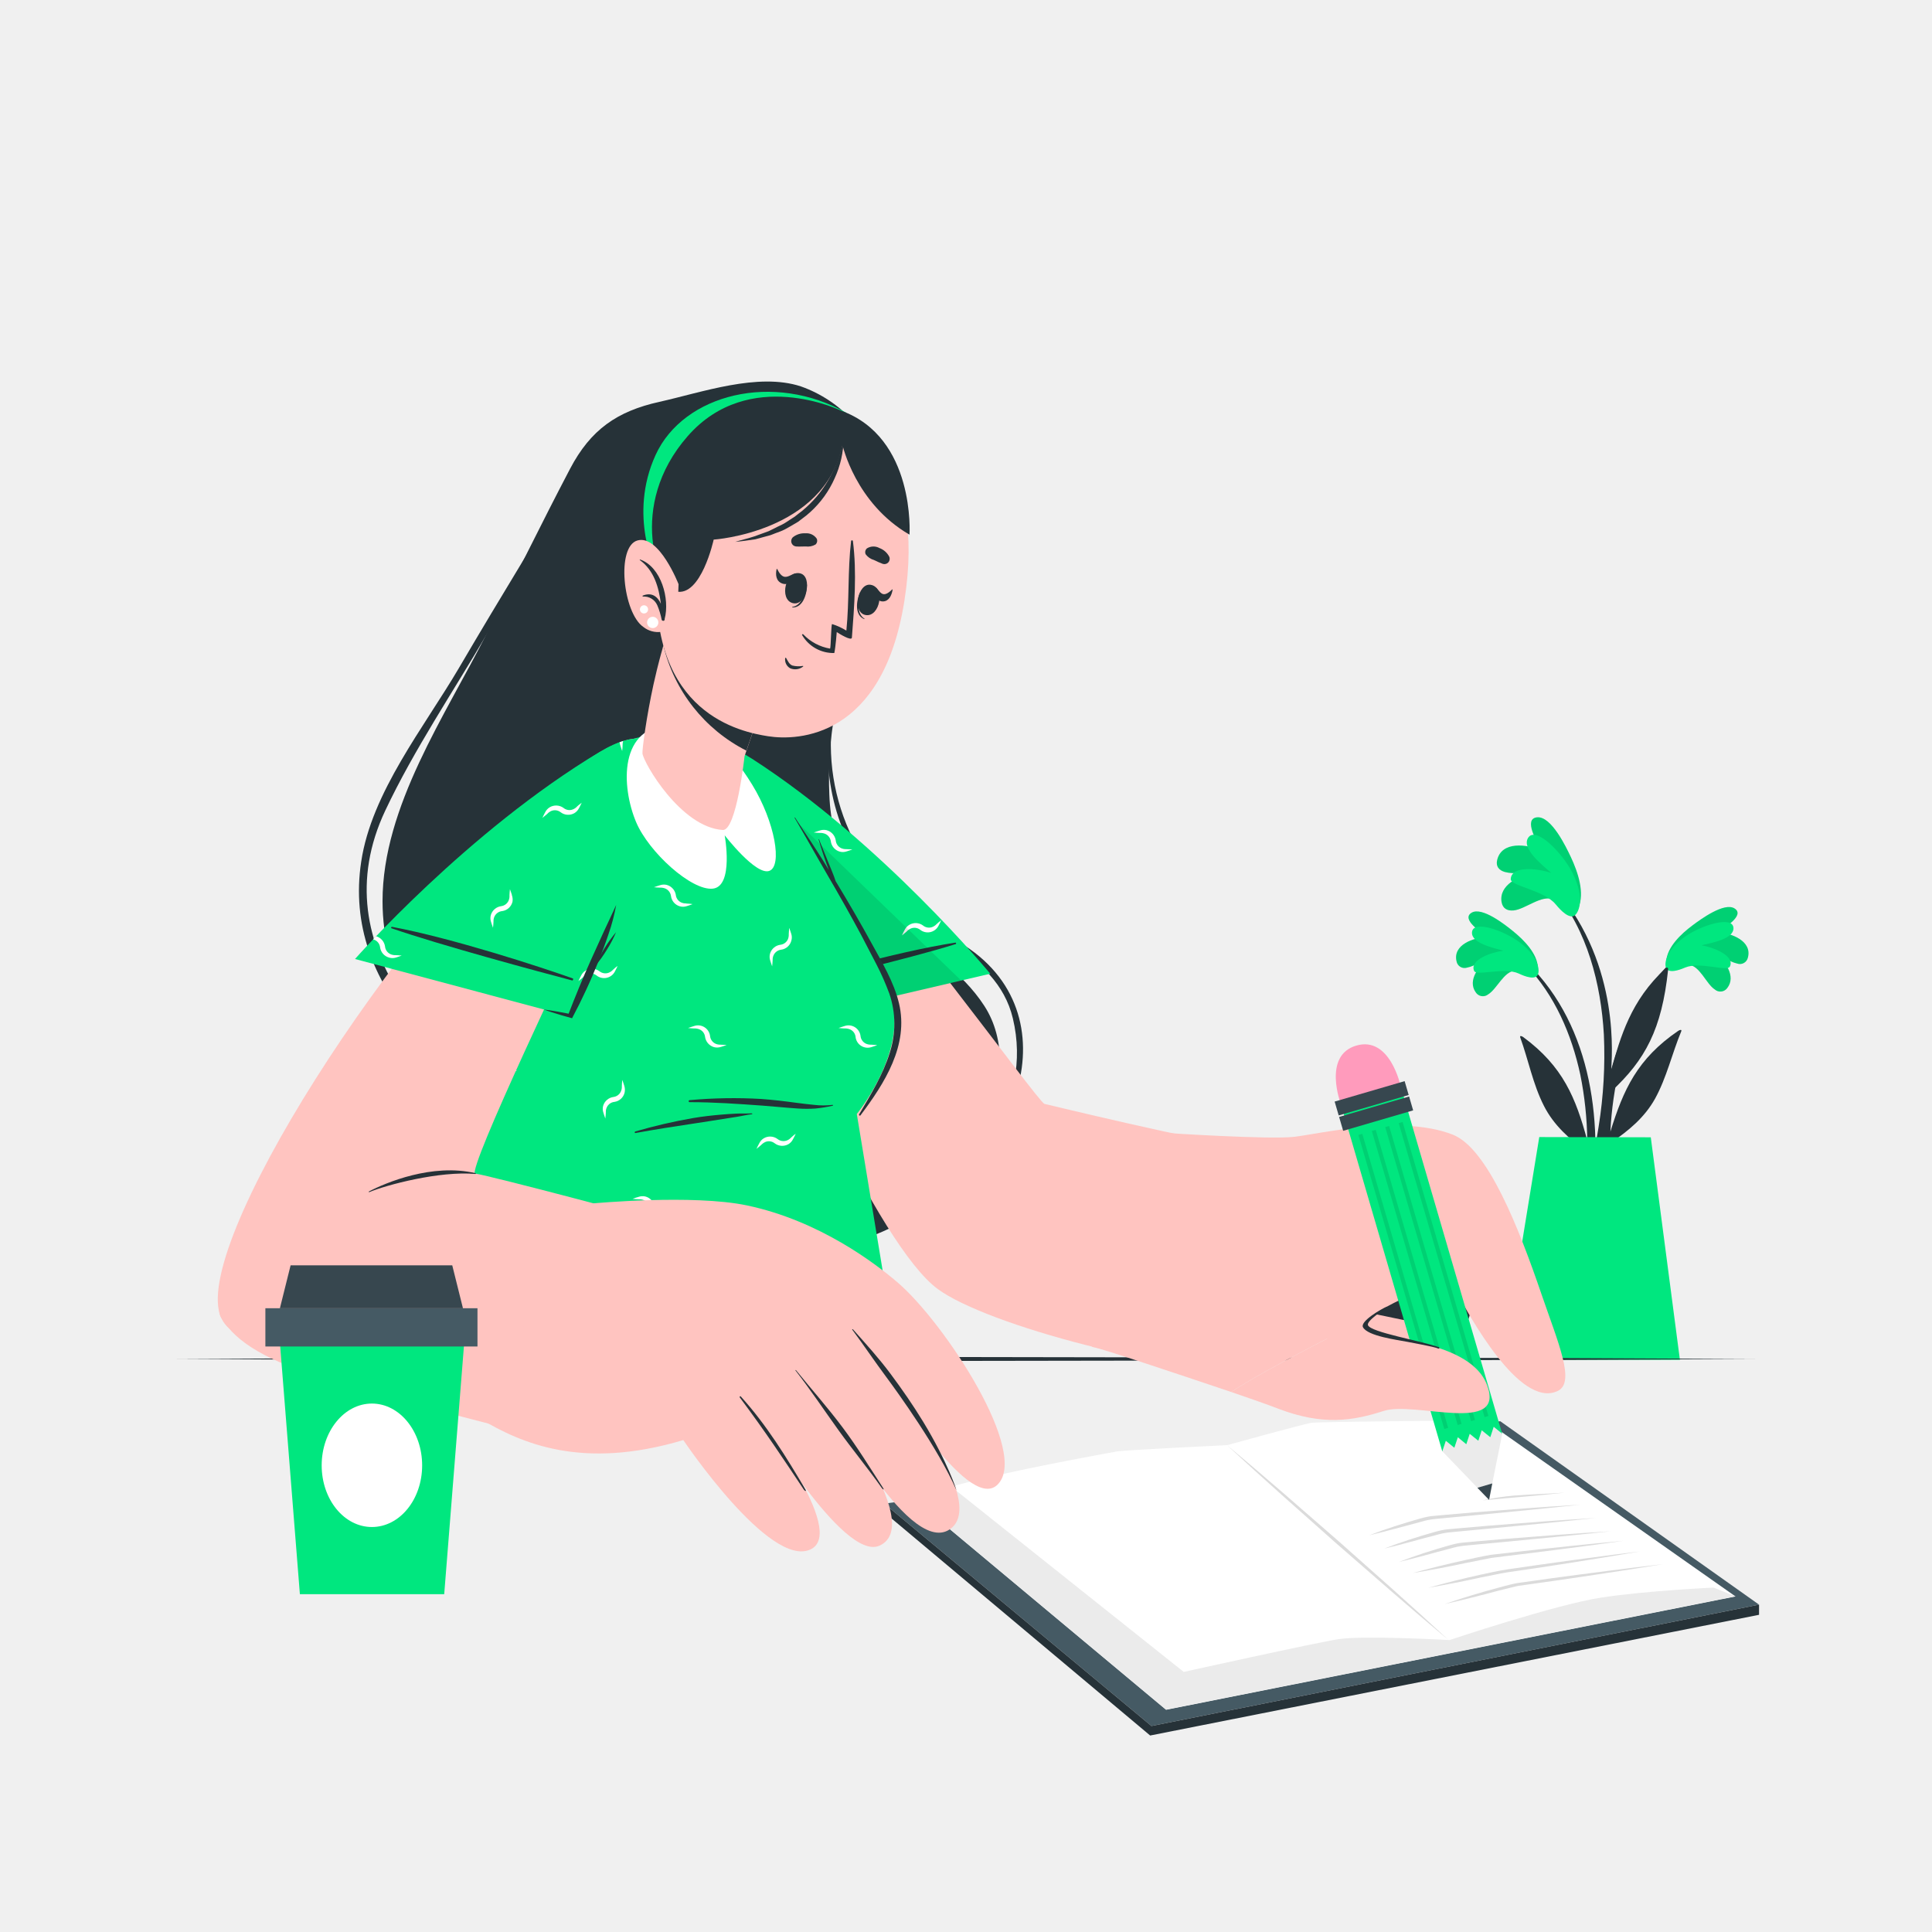
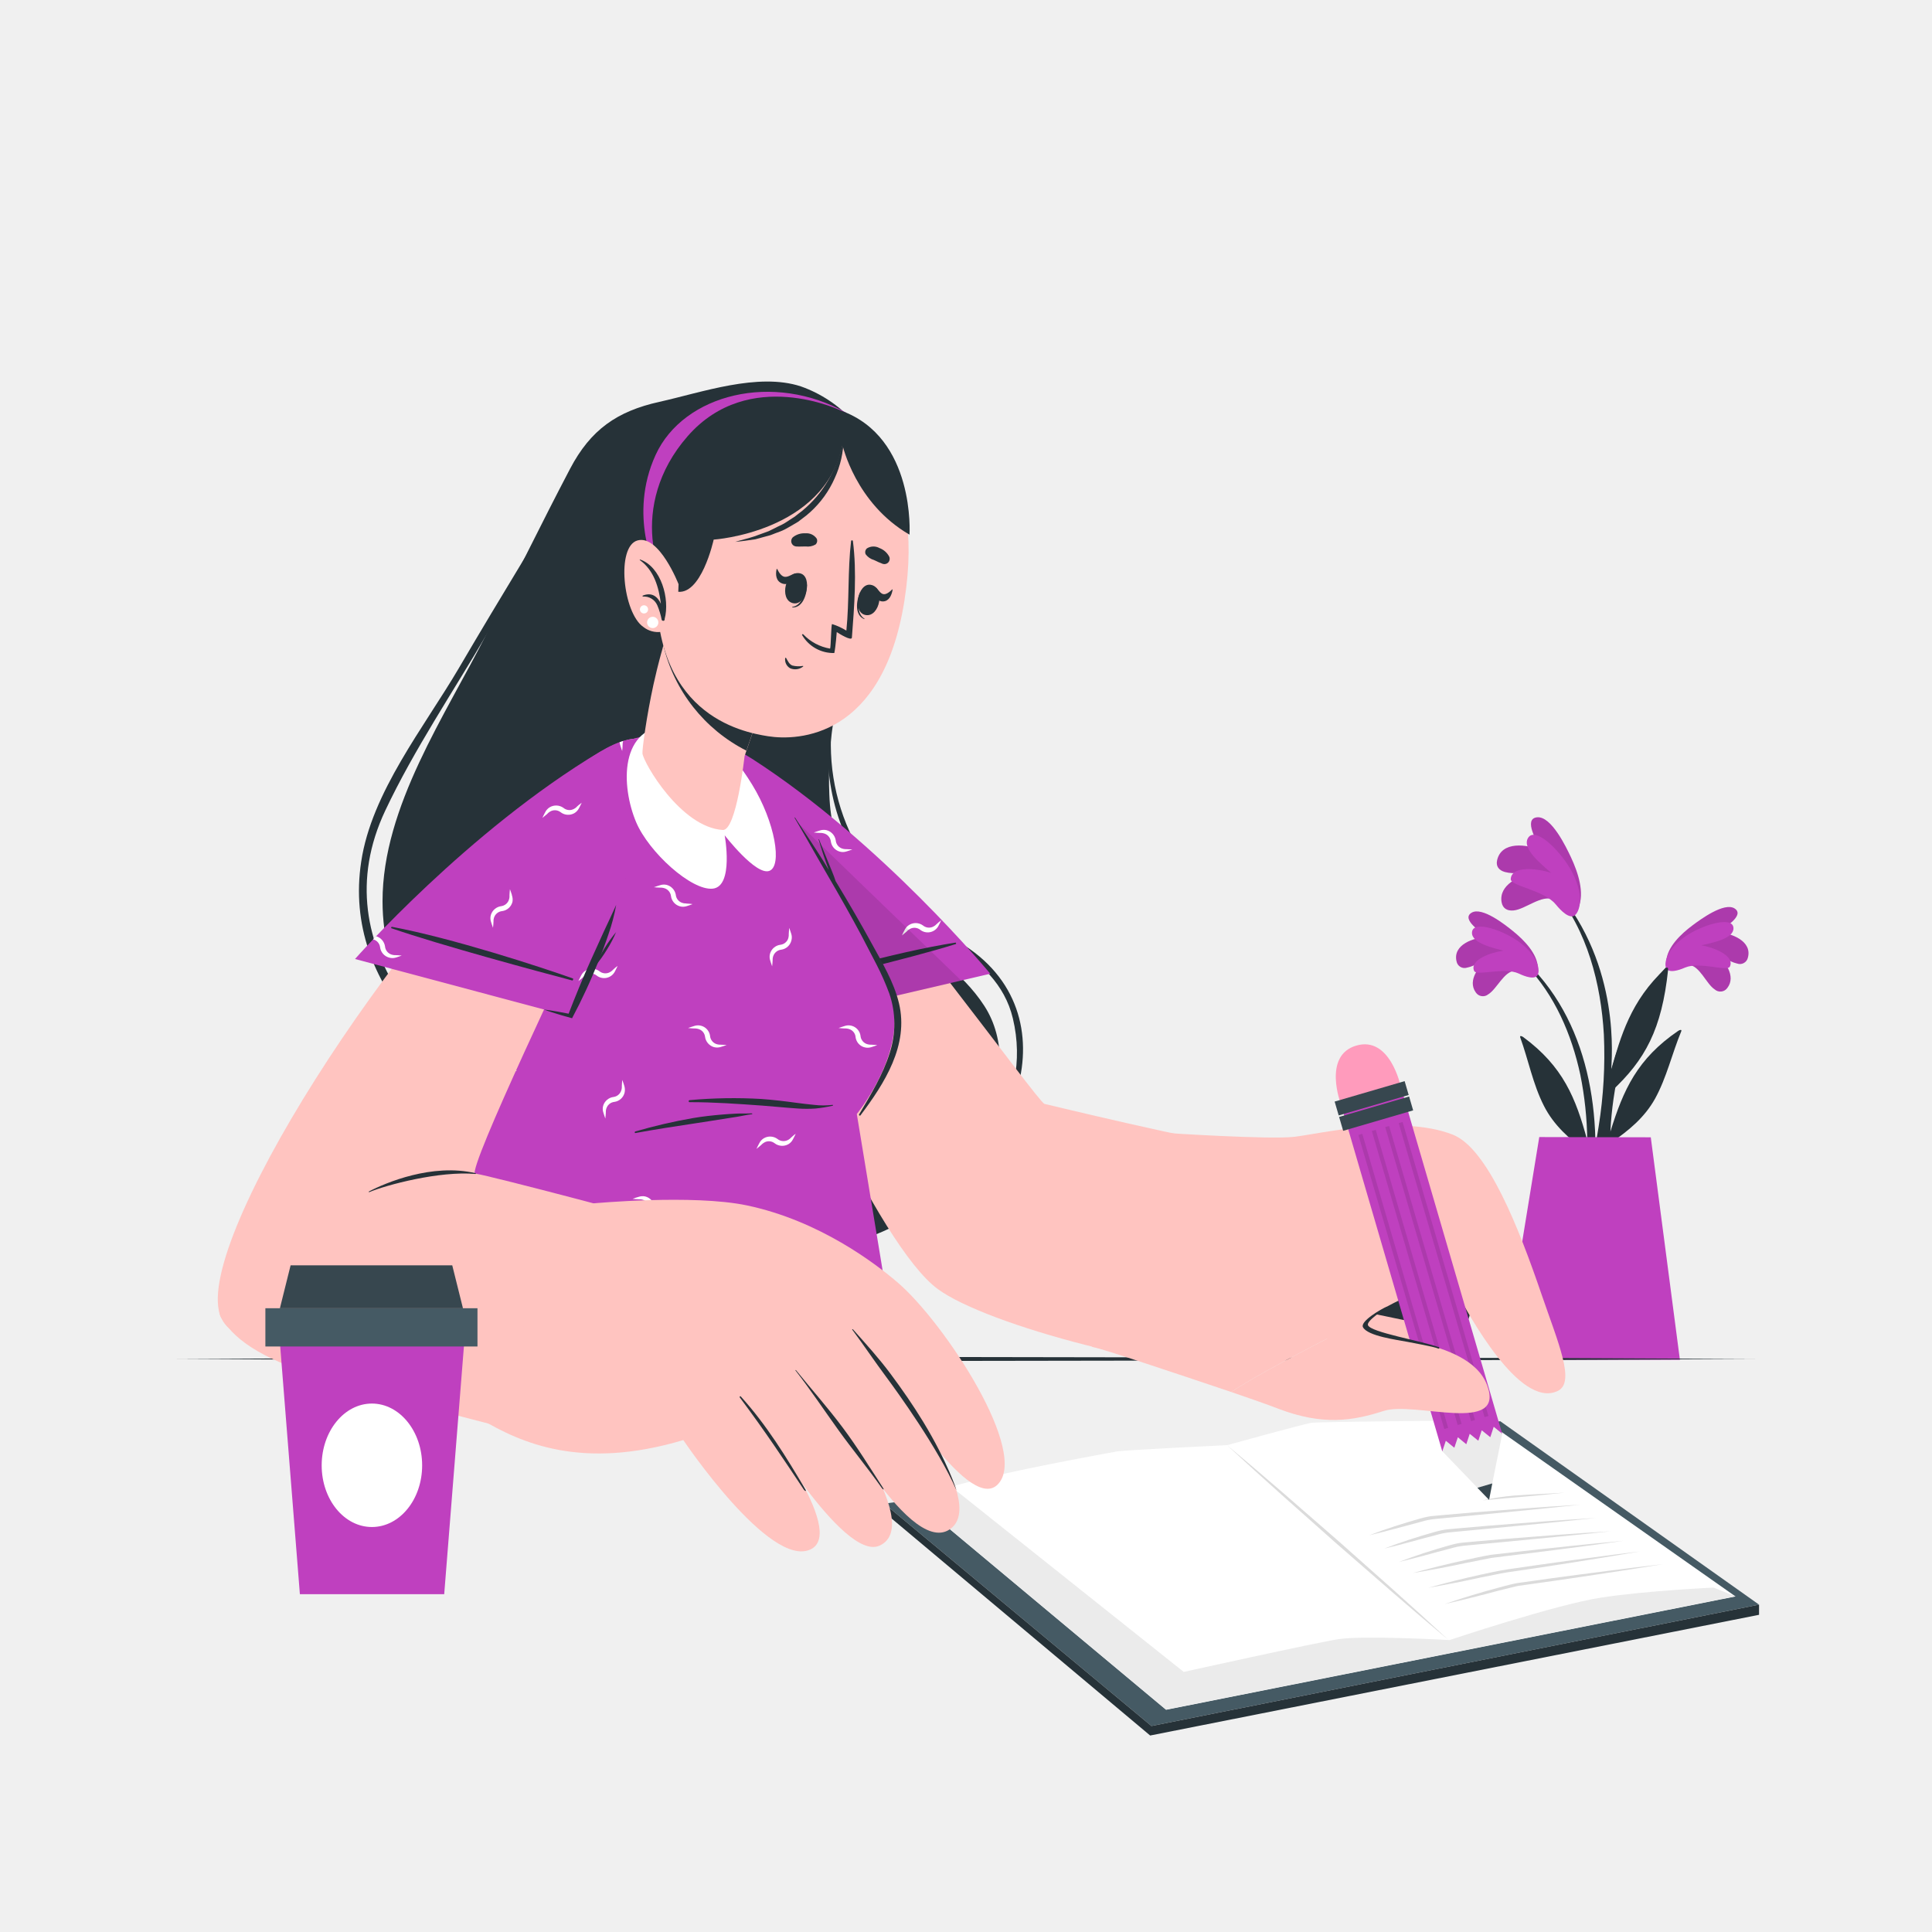
<svg xmlns="http://www.w3.org/2000/svg" viewBox="0 0 500 500">
  <g id="freepik--Book--inject-56">
    <polygon points="228.85 389.14 388.26 367.81 455.24 415.28 297.99 446.69 228.85 389.14" style="fill:#455a64" />
    <polygon points="228.85 389.14 297.99 446.69 455.24 415.28 455.24 417.91 297.66 449.15 228.85 391.4 228.85 389.14" style="fill:#263238" />
    <path d="M238.5,389.64l63.29,52.85,147.36-29.33-64.8-45.56s-43,.28-45.08.64S317.58,374,317.58,374s-26.77,1.28-28.62,1.65c-1.26.26-28.24,5-42.76,9.09Z" style="fill:#fff" />
    <polygon points="317.58 374.03 324.87 380.18 332.1 386.39 346.49 398.92 360.75 411.59 367.83 417.97 374.86 424.42 367.57 418.27 360.34 412.06 345.95 399.53 331.69 386.86 324.61 380.48 317.58 374.03" style="fill:#dbdbdb" />
    <path d="M373.86,415.13q6.81-2.33,13.76-4.19c1.16-.31,2.31-.64,3.48-.91.59-.14,1.17-.27,1.8-.37l1.78-.24,7.12-1c4.74-.66,9.5-1.24,14.25-1.87s9.5-1.18,14.26-1.74c-4.73.77-9.46,1.53-14.2,2.24s-9.47,1.45-14.21,2.11l-7.11,1-1.78.25c-.55.1-1.14.25-1.71.39l-3.48.86C383.19,412.91,378.55,414.09,373.86,415.13Z" style="fill:#dbdbdb" />
    <path d="M369.67,410.91q6.7-1.89,13.5-3.38c2.27-.5,4.51-1,6.85-1.36l6.88-1c4.59-.67,9.18-1.27,13.78-1.9s9.19-1.21,13.79-1.77c-4.57.78-9.14,1.55-13.72,2.27s-9.16,1.47-13.75,2.14l-6.88,1c-1.14.16-2.24.41-3.38.64l-3.41.68Q376.54,409.73,369.67,410.91Z" style="fill:#dbdbdb" />
    <path d="M365.59,407.1c4.44-1.21,8.91-2.33,13.41-3.31,2.25-.49,4.48-1,6.78-1.4l6.87-.79c4.57-.53,9.16-1,13.73-1.49s9.17-.92,13.75-1.35c-4.56.65-9.12,1.28-13.68,1.86s-9.13,1.19-13.7,1.73c-2.28.29-4.58.54-6.84.85l-6.75,1.34Q372.41,406,365.59,407.1Z" style="fill:#dbdbdb" />
    <path d="M362.05,404.23c4.33-1.68,8.74-3.08,13.21-4.34.56-.16,1.12-.3,1.7-.42a13.6,13.6,0,0,1,1.76-.26l3.46-.31,6.92-.6c9.22-.74,18.45-1.45,27.69-2-9.2,1-18.42,1.88-27.63,2.77l-6.91.64-3.45.33a19.52,19.52,0,0,0-3.33.69C371,401.87,366.57,403.19,362.05,404.23Z" style="fill:#dbdbdb" />
    <path d="M358.21,400.78c4.33-1.68,8.74-3.08,13.2-4.34.57-.16,1.13-.3,1.7-.42a13.74,13.74,0,0,1,1.77-.26l3.46-.31,6.92-.6c9.22-.74,18.45-1.45,27.69-2-9.2,1-18.42,1.88-27.63,2.76l-6.91.65-3.45.33a19.52,19.52,0,0,0-3.33.69C367.17,398.42,362.73,399.73,358.21,400.78Z" style="fill:#dbdbdb" />
    <path d="M354.37,397.32c4.32-1.67,8.73-3.07,13.2-4.33.56-.16,1.13-.3,1.7-.42a12.19,12.19,0,0,1,1.77-.26l3.46-.31,6.91-.6c9.23-.74,18.46-1.45,27.7-2-9.21,1-18.42,1.88-27.63,2.76l-6.91.65-3.45.33a18.6,18.6,0,0,0-3.33.69C363.32,395,358.89,396.28,354.37,397.32Z" style="fill:#dbdbdb" />
    <path d="M391.82,387.06c4.94-.37,8.2-.44,13.14-.76-9.2,1-12,1.11-21.25,2A58.14,58.14,0,0,1,391.82,387.06Z" style="fill:#dbdbdb" />
    <path d="M246.2,384.77l60.15,47.92s33.75-7.48,40.07-8.48,28.73.23,28.73.23,27.56-9.22,39.32-11,29-2.57,29-2.57l5.63,2.25-70.9,14.11-76.46,15.22L238.5,389.64Z" style="fill:#ebebeb" />
  </g>
  <g id="freepik--Plant--inject-56">
    <path d="M395.33,249.28c16.95,16.59,19.8,42.27,16.22,64.75-.09.51-.88.37-.88-.11,0-5.12.16-10.19.14-15.25l-.26-.68c-4.42-3.21-8.49-6.85-11-11.83-2.83-5.56-4-11.84-6.11-17.66-.2-.56.39-.39.78-.1,10.31,7.6,13.6,15.78,16.56,26.72a91.22,91.22,0,0,0-1.8-17c-2.23-10.38-6.63-20.66-14.09-28.36C394.6,249.43,395,249,395.33,249.28Z" style="fill:#263238" />
-     <path d="M392.15,251.21c-2.92.1-4.75,4.76-7,6.12a2.19,2.19,0,0,1-3.22-.5c-2.25-3.15.84-7,3.74-9.19-2.07.85-3.8,2.35-6,2.78a2.1,2.1,0,0,1-2.72-1.64c-1-4.28,4.38-6.19,8.07-6.28-1.79-1.24-6.91-4.62-4.19-6.28s8.77,3.16,10.73,4.75c2.89,2.34,6.32,5.84,6.45,9.5C398.12,254.74,394.39,252.11,392.15,251.21Z" style="fill:#00E77F" />
+     <path d="M392.15,251.21c-2.92.1-4.75,4.76-7,6.12a2.19,2.19,0,0,1-3.22-.5c-2.25-3.15.84-7,3.74-9.19-2.07.85-3.8,2.35-6,2.78a2.1,2.1,0,0,1-2.72-1.64c-1-4.28,4.38-6.19,8.07-6.28-1.79-1.24-6.91-4.62-4.19-6.28s8.77,3.16,10.73,4.75c2.89,2.34,6.32,5.84,6.45,9.5C398.12,254.74,394.39,252.11,392.15,251.21Z" style="fill:#BF40BF" />
    <path d="M392.15,251.21c-2.92.1-4.75,4.76-7,6.12a2.19,2.19,0,0,1-3.22-.5c-2.25-3.15.84-7,3.74-9.19-2.07.85-3.8,2.35-6,2.78a2.1,2.1,0,0,1-2.72-1.64c-1-4.28,4.38-6.19,8.07-6.28-1.79-1.24-6.91-4.62-4.19-6.28s8.77,3.16,10.73,4.75c2.89,2.34,6.32,5.84,6.45,9.5C398.12,254.74,394.39,252.11,392.15,251.21Z" style="opacity:0.1" />
-     <path d="M393,251.93c-3.73-1.69-10.89.75-11.5-.67-1.23-2.87,4.49-4.84,7.58-5.22-2.85-.77-8.3-2-8.13-4.74.2-3.35,8.36-.47,12.49,2.69,5.2,4,5.17,7.84,4.31,8.61C396.56,253.66,393.61,252.21,393,251.93Z" style="fill:#00E77F" />
+     <path d="M393,251.93c-3.73-1.69-10.89.75-11.5-.67-1.23-2.87,4.49-4.84,7.58-5.22-2.85-.77-8.3-2-8.13-4.74.2-3.35,8.36-.47,12.49,2.69,5.2,4,5.17,7.84,4.31,8.61C396.56,253.66,393.61,252.21,393,251.93Z" style="fill:#BF40BF" />
    <path d="M433.93,247.64c-17.56,15.93-21.38,41.48-18.67,64.09.07.51.87.4.88-.08.2-5.11.24-10.19.45-15.24l.28-.67c4.55-3.05,8.75-6.53,11.46-11.41,3-5.45,4.39-11.68,6.77-17.41.23-.55-.37-.41-.77-.14C423.74,274,420.14,282,416.77,292.85a90.23,90.23,0,0,1,2.44-16.94c2.62-10.29,7.41-20.4,15.16-27.81C434.65,247.82,434.24,247.35,433.93,247.64Z" style="fill:#263238" />
-     <path d="M437,249.69c2.91.21,4.56,4.94,6.78,6.38a2.19,2.19,0,0,0,3.24-.38c2.37-3.06-.57-7.05-3.39-9.33,2,.94,3.71,2.5,5.93,3a2.11,2.11,0,0,0,2.79-1.53c1.15-4.24-4.15-6.35-7.83-6.58,1.83-1.17,7.08-4.36,4.42-6.12s-8.88,2.83-10.9,4.34c-3,2.23-6.54,5.59-6.81,9.24C430.94,253,434.77,250.5,437,249.69Z" style="fill:#00E77F" />
+     <path d="M437,249.69c2.91.21,4.56,4.94,6.78,6.38a2.19,2.19,0,0,0,3.24-.38c2.37-3.06-.57-7.05-3.39-9.33,2,.94,3.71,2.5,5.93,3a2.11,2.11,0,0,0,2.79-1.53c1.15-4.24-4.15-6.35-7.83-6.58,1.83-1.17,7.08-4.36,4.42-6.12s-8.88,2.83-10.9,4.34c-3,2.23-6.54,5.59-6.81,9.24C430.94,253,434.77,250.5,437,249.69Z" style="fill:#BF40BF" />
    <path d="M437,249.69c2.91.21,4.56,4.94,6.78,6.38a2.19,2.19,0,0,0,3.24-.38c2.37-3.06-.57-7.05-3.39-9.33,2,.94,3.71,2.5,5.93,3a2.11,2.11,0,0,0,2.79-1.53c1.15-4.24-4.15-6.35-7.83-6.58,1.83-1.17,7.08-4.36,4.42-6.12s-8.88,2.83-10.9,4.34c-3,2.23-6.54,5.59-6.81,9.24C430.94,253,434.77,250.5,437,249.69Z" style="opacity:0.1" />
-     <path d="M436.17,250.38c3.79-1.56,10.86,1.15,11.52-.23,1.34-2.83-4.3-5-7.37-5.51,2.87-.66,8.36-1.68,8.3-4.43-.08-3.36-8.34-.79-12.58,2.22-5.35,3.79-5.47,7.63-4.64,8.44C432.54,252,435.55,250.63,436.17,250.38Z" style="fill:#00E77F" />
+     <path d="M436.17,250.38c3.79-1.56,10.86,1.15,11.52-.23,1.34-2.83-4.3-5-7.37-5.51,2.87-.66,8.36-1.68,8.3-4.43-.08-3.36-8.34-.79-12.58,2.22-5.35,3.79-5.47,7.63-4.64,8.44C432.54,252,435.55,250.63,436.17,250.38Z" style="fill:#BF40BF" />
    <path d="M416,289.73a173.25,173.25,0,0,1-5.46,25.2.63.63,0,0,1-1.23-.25c1.16-7.77,3.26-15.39,4.42-23.15a116.86,116.86,0,0,0,1.35-23.78c-.74-13.08-4.3-27-12.84-37.24-.18-.24.21-.59.41-.36C419.71,250.08,417,274.52,417,276.71c2.42-8.25,4.91-17.71,14.07-26.11.39-.36.7-.19.63.42-1.63,15.31-5.89,23.3-14.76,31.48Q416.55,286.15,416,289.73Z" style="fill:#263238" />
-     <path d="M402.06,232.8c-3.08-1.36-7.32,2.55-10.36,2.82-1.61.15-2.8-.49-3.09-2.15-.75-4.39,4.41-6.86,8.51-7.65-2.58-.16-5.13.53-7.66-.15-1.54-.43-2.38-1.48-2-3.07,1.13-4.94,7.67-4.21,11.54-2.45-1.23-2.19-4.85-8.28-1.19-8.63s7.51,7.7,8.75,10.34c1.81,3.87,3.62,9.23,1.91,13.09C406.49,239.47,403.94,234.86,402.06,232.8Z" style="fill:#00E77F" />
+     <path d="M402.06,232.8c-3.08-1.36-7.32,2.55-10.36,2.82-1.61.15-2.8-.49-3.09-2.15-.75-4.39,4.41-6.86,8.51-7.65-2.58-.16-5.13.53-7.66-.15-1.54-.43-2.38-1.48-2-3.07,1.13-4.94,7.67-4.21,11.54-2.45-1.23-2.19-4.85-8.28-1.19-8.63s7.51,7.7,8.75,10.34c1.81,3.87,3.62,9.23,1.91,13.09C406.49,239.47,403.94,234.86,402.06,232.8Z" style="fill:#BF40BF" />
    <path d="M402.06,232.8c-3.08-1.36-7.32,2.55-10.36,2.82-1.61.15-2.8-.49-3.09-2.15-.75-4.39,4.41-6.86,8.51-7.65-2.58-.16-5.13.53-7.66-.15-1.54-.43-2.38-1.48-2-3.07,1.13-4.94,7.67-4.21,11.54-2.45-1.23-2.19-4.85-8.28-1.19-8.63s7.51,7.7,8.75,10.34c1.81,3.87,3.62,9.23,1.91,13.09C406.49,239.47,403.94,234.86,402.06,232.8Z" style="opacity:0.1" />
-     <path d="M402.57,234c-3-3.63-11.67-4.71-11.59-6.48.16-3.6,7.09-2.76,10.49-1.6-2.56-2.23-7.6-6.25-6.05-9,1.9-3.37,8.91,3.73,11.6,9.09,3.39,6.76,1.42,10.73.14,11.1C405.4,237.56,403.07,234.57,402.57,234Z" style="fill:#00E77F" />
-     <path d="M427.22,294.33l7.54,57.61H388.87c.95-5.1,9.49-57.67,9.49-57.67Z" style="fill:#00E77F" />
+     <path d="M402.57,234c-3-3.63-11.67-4.71-11.59-6.48.16-3.6,7.09-2.76,10.49-1.6-2.56-2.23-7.6-6.25-6.05-9,1.9-3.37,8.91,3.73,11.6,9.09,3.39,6.76,1.42,10.73.14,11.1C405.4,237.56,403.07,234.57,402.57,234Z" style="fill:#BF40BF" />
+     <path d="M427.22,294.33l7.54,57.61H388.87c.95-5.1,9.49-57.67,9.49-57.67Z" style="fill:#BF40BF" />
  </g>
  <g id="freepik--Desk--inject-56">
    <polygon points="45.75 351.7 96.82 351.46 147.88 351.37 250 351.2 352.12 351.37 403.19 351.46 454.25 351.7 403.19 351.95 352.12 352.04 250 352.2 147.88 352.04 96.82 351.95 45.75 351.7" style="fill:#263238" />
  </g>
  <g id="freepik--Character--inject-56">
    <path d="M126,163.89C115.35,185.06,99,208.66,99,233.23,99,252.48,109.23,270,121.74,284c27.56,30.63,74.8,54.2,114.2,30.88,15.72-9.32,30.11-37,18.82-54.53-5.81-9-15-14.59-23.13-21.25-10.74-8.75-16.48-19.55-17-33.46-1.1-27.1,8.38-42.33,17-67.24,1.58-4.63,2.51-9.47-.2-15.19a33.3,33.3,0,0,0-10.68-14.27A33.22,33.22,0,0,0,207.27,100c-11.11-3.65-25.69,1.57-36.63,4s-17.79,7.19-23.11,17.33C140.15,135.38,133.18,149.69,126,163.89Z" style="fill:#263238" />
    <path d="M118.77,172.88c11-18.77,22.4-37.3,33.67-55.91.07-.12.26,0,.19.09-8.83,15.58-17.43,31.27-26.46,46.75-8.85,15.16-19,30.15-26.48,46-16.82,35.67,13.6,66.91,45,78.87,1.43.54.4,2.76-1,2.16-27.21-11.37-55.2-35-50.21-67.84C96.16,205.05,109.76,188.22,118.77,172.88Z" style="fill:#263238" />
    <path d="M230.73,135.71a.33.33,0,0,1,.59.28c-8,20.19-19.17,43-15.63,65.26a54.94,54.94,0,0,0,14.43,29.22c6.06,6.36,13.82,10.16,20.9,15.17,27.7,19.59,9.6,60.73-19.65,66.83-.61.13-.86-.93-.24-1.08,21.08-5.41,36.3-25.62,31-47.82-4.21-17.81-25.62-22.37-36.28-35.74C203.82,200.11,217.23,164.17,230.73,135.71Z" style="fill:#263238" />
    <path d="M184.54,215.38c15.91,48,43.07,107.07,58.11,118.19C255.54,343.1,304,355.69,325,354.38c6.17-.38,2.29-57-4.28-57.81-10.52-1.27-49.64-10.7-50.42-10.89-1.67-.42-44.92-60.59-63.18-77.42C185.78,188.58,177.42,193.92,184.54,215.38Z" style="fill: rgb(255, 196, 192);" />
    <path d="M323.77,311.72s34.91,19.28,36.29,20.81-.74,3.58-2.34,5.23a20.08,20.08,0,0,1-3.67,1.95c-5.93,2.82-16.28,8-11.44,14.77,6.36,8.86,29.64-2.82,33-5.22a12.75,12.75,0,0,0,3.08-4.49c2.81-5.95,5-16.1.48-22.66-6.2-9-16.49-15.11-25-21.06Z" style="fill: rgb(255, 196, 192);" />
    <path d="M323.77,311.72s34.91,19.28,36.29,20.81-.74,3.58-2.34,5.23a20.08,20.08,0,0,1-3.67,1.95c8.76,1.84,18.44,3.82,24.63,5.06,2.81-5.95,5-16.1.48-22.66-6.2-9-16.49-15.11-25-21.06Z" style="fill:#263238" />
    <path d="M282.87,348.62c2.31.39,21.38,6.79,35.75,11.62,9.81-6.4,30.84-16.86,36.4-19.66,5.65-4.16,20.11-9.85,20.41-9.23.58,1.15,2.61,5.24,5.47,10,3.79,6.28,9,13.76,14.16,17.25,2.82,1.89,5.59,2.61,8.13,1.35,4.57-2.25.05-12.45-4.25-25-5.84-17.1-13.94-37.8-23-41.32-13.4-5.22-34.47-.2-40.91.57s-33.41-1-33.41-1C275.55,316.58,279.8,348.08,282.87,348.62Z" style="fill: rgb(255, 196, 192);" />
    <path d="M347,285.68s-4.78-12.51,4-15.08,11.5,10.55,11.5,10.55Z" style="fill:#ff9bbc" />
-     <rect x="359.74" y="281.02" width="16.16" height="94.19" transform="translate(-77.24 116.29) rotate(-16.28)" style="fill:#00E77F" />
+     <rect x="359.74" y="281.02" width="16.16" height="94.19" transform="translate(-77.24 116.29) rotate(-16.28)" style="fill:#BF40BF" />
    <rect x="362.66" y="291.96" width="1.05" height="79.27" transform="translate(-78.41 115.14) rotate(-16.28)" style="opacity:0.1" />
    <rect x="366.13" y="290.94" width="1.05" height="79.27" transform="translate(-77.98 116.06) rotate(-16.28)" style="opacity:0.1" />
    <rect x="369.6" y="289.93" width="1.05" height="79.27" transform="translate(-77.56 117) rotate(-16.28)" style="opacity:0.1" />
    <rect x="373.08" y="288.91" width="1.05" height="79.27" transform="translate(-77.13 117.92) rotate(-16.28)" style="opacity:0.1" />
    <rect x="345.56" y="282.35" width="18.87" height="3.74" transform="translate(-65.45 110.93) rotate(-16.28)" style="fill:#37474f" />
    <rect x="346.72" y="286.32" width="18.87" height="3.74" transform="translate(-66.52 111.42) rotate(-16.28)" style="fill:#37474f" />
    <path d="M388.78,371.05l-2.58,12.86-.83,4.25-3-3.12-9.1-9.46.91-2.71s2.15,1.78,2.2,1.81l.91-2.72,2.19,1.81.88-2.7s2.18,1.77,2.23,1.79l.88-2.7s2.18,1.77,2.22,1.79l.88-2.7Z" style="fill:#ebebeb" />
    <polygon points="386.2 383.91 385.37 388.16 382.35 385.04 386.2 383.91" style="fill:#37474f" />
    <path d="M318.62,360.24c4.9,1.67,9.25,3.2,12.17,4.32,11.52,4.43,19.35,3.16,27.34.58s31.55,6.26,26.73-6.66-32.31-11.66-32.05-15.33c.05-.7.88-1.6,2.21-2.57C349.46,343.38,328.43,353.84,318.62,360.24Z" style="fill: rgb(255, 196, 192);" />
    <path d="M358.82,338.21c.3-.11.35.1,0,.3-1,.61-5.29,3.41-4.78,4.48.9,1.85,13.26,3.89,18.3,5.65.27.09.17.48-.09.37-1.32-.55-6.74-1.47-8-1.74-2.54-.5-10.4-1.49-11.53-3.82C352,341.89,357.63,338.67,358.82,338.21Z" style="fill:#263238" />
-     <path d="M256.28,252,200.14,265.1S184,225.67,180,203.53c-2.21-12.42,5.11-13.3,14.68-7.13C228.21,218,256.28,252,256.28,252Z" style="fill:#00E77F" />
+     <path d="M256.28,252,200.14,265.1S184,225.67,180,203.53c-2.21-12.42,5.11-13.3,14.68-7.13C228.21,218,256.28,252,256.28,252Z" style="fill:#BF40BF" />
    <path d="M242.38,239.17a3,3,0,0,1-1.14.76,2.44,2.44,0,0,1-2.36-.41,3.21,3.21,0,0,0-3.58-.16,3.11,3.11,0,0,0-1.17,1.29c-.24.49-.51.94-.71,1.44.44-.32.8-.69,1.21-1a3.22,3.22,0,0,1,1.13-.81,2.43,2.43,0,0,1,2.35.32,3.14,3.14,0,0,0,4.77-1c.22-.47.51-.93.71-1.43C243.15,238.46,242.77,238.82,242.38,239.17Zm-51.08-32.4a3.16,3.16,0,0,1-1.14.76,2.47,2.47,0,0,1-2.36-.41,3.19,3.19,0,0,0-3.58-.18,3.12,3.12,0,0,0-1.17,1.32c-.24.47-.51.93-.71,1.43.44-.33.8-.71,1.21-1.06a3,3,0,0,1,1.13-.79,2.41,2.41,0,0,1,2.33.32,3.25,3.25,0,0,0,3.57.27,3.09,3.09,0,0,0,1.21-1.28c.23-.47.5-.92.71-1.42A14.91,14.91,0,0,0,191.3,206.77Zm13.46,34.85c-.17-.5-.3-1-.51-1.51-.07.54-.07,1.06-.12,1.59a3.16,3.16,0,0,1-.22,1.36A2.44,2.44,0,0,1,202,244.5a3.22,3.22,0,0,0-2.72,2.32,3,3,0,0,0,.05,1.76c.17.5.3,1,.5,1.51.08-.53.08-1.05.13-1.59a2.79,2.79,0,0,1,.27-1.35,2.48,2.48,0,0,1,1.94-1.37,3.15,3.15,0,0,0,2.65-2.42A3,3,0,0,0,204.76,241.62ZM219,219.76a3,3,0,0,1-1.34-.27,2.43,2.43,0,0,1-1.37-2,3.23,3.23,0,0,0-2.42-2.65,3.15,3.15,0,0,0-1.74.11c-.5.17-1,.3-1.53.5.55.08,1.07.08,1.61.11a3.34,3.34,0,0,1,1.36.24,2.47,2.47,0,0,1,1.44,1.88,3.19,3.19,0,0,0,2.32,2.72,3,3,0,0,0,1.75-.05c.51-.17,1-.3,1.52-.52C220.07,219.79,219.55,219.81,219,219.76Z" style="fill:#fff" />
    <path d="M200,255.8c8.47-2.72,31.66-9.46,47.31-11.86.09,0,.19.33.1.36-12.71,4-38.59,10-47.26,12C200,256.36,199.89,255.86,200,255.8Z" style="fill:#263238" />
    <path d="M248.77,253.77,200.14,265.1S184,225.67,180,203.53c-1.42-7.94,1.07-11.17,5.56-10.84Z" style="opacity:0.1" />
-     <path d="M232.13,351.25H88.35s15.94-98.59,62.26-151.33c12.5-14.23,32.29-11.74,43-2.11a99.21,99.21,0,0,1,10.43,11.85c9.74,12.51,25.65,42.56,27.14,50.69,2.45,13.43-9.44,27.95-9.44,27.95Z" style="fill:#00E77F" />
+     <path d="M232.13,351.25H88.35s15.94-98.59,62.26-151.33c12.5-14.23,32.29-11.74,43-2.11a99.21,99.21,0,0,1,10.43,11.85c9.74,12.51,25.65,42.56,27.14,50.69,2.45,13.43-9.44,27.95-9.44,27.95Z" style="fill:#BF40BF" />
    <path d="M232.65,259.62c-1.33-5.54-4.41-10.6-7.12-15.56-2.86-5.23-5.86-10.37-8.94-15.48l-.33-.54c-.51-1.63-1.25-3.23-1.87-4.81-.79-2-1.65-4-2.43-6a.06.06,0,0,0-.12,0c.65,2.11,1.29,4.23,2.06,6.3.2.53.39,1.07.59,1.62-1-1.7-2.08-3.4-3.16-5.08-1.83-2.86-3.76-5.65-5.59-8.51a.07.07,0,0,0-.11.07c2.94,5,5.76,10.1,8.69,15.12s5.79,10.07,8.53,15.19q2,3.81,4,7.69a67.53,67.53,0,0,1,3.3,7.49,24.23,24.23,0,0,1,.1,15.4c-1.77,5.66-4.92,10.81-7.92,15.89-.12.2.2.45.35.25C228.92,280.37,235.26,270.49,232.65,259.62Z" style="fill:#263238" />
    <path d="M183.17,340.52a2.64,2.64,0,0,1-1.13.74,2.44,2.44,0,0,1-2.36-.4,3.13,3.13,0,0,0-4.74,1.14c-.23.48-.5.93-.71,1.44.43-.33.81-.71,1.22-1.06a2.92,2.92,0,0,1,1.12-.79,2.4,2.4,0,0,1,2.34.3,3.21,3.21,0,0,0,3.57.29,3.06,3.06,0,0,0,1.2-1.28c.24-.48.51-.94.71-1.43C184,339.79,183.58,340.17,183.17,340.52Zm21.54-46.1a2.66,2.66,0,0,1-1.14.76,2.48,2.48,0,0,1-2.35-.41,3.22,3.22,0,0,0-3.59-.16,3.16,3.16,0,0,0-1.15,1.3c-.24.49-.51.93-.71,1.43.42-.31.8-.69,1.2-1a3.45,3.45,0,0,1,1.13-.81,2.4,2.4,0,0,1,2.34.32,3.23,3.23,0,0,0,3.57.28,3,3,0,0,0,1.2-1.27c.24-.48.51-.94.72-1.44C205.48,293.71,205.12,294.07,204.71,294.42Zm-67.5,16.25a2.85,2.85,0,0,1-1.14.76,2.42,2.42,0,0,1-2.35-.41,3.17,3.17,0,0,0-4.76,1.14c-.23.49-.5.93-.71,1.43a15.2,15.2,0,0,0,1.22-1,3.64,3.64,0,0,1,1.12-.81,2.47,2.47,0,0,1,2.36.32,3.13,3.13,0,0,0,4.77-1c.22-.48.5-.94.71-1.44C138,310,137.61,310.32,137.21,310.67ZM158.62,251a3,3,0,0,1-1.14.76,2.43,2.43,0,0,1-2.35-.41,3.22,3.22,0,0,0-3.59-.16,3.18,3.18,0,0,0-1.17,1.29c-.23.49-.5.94-.71,1.44a15.2,15.2,0,0,0,1.22-1,3.38,3.38,0,0,1,1.12-.81,2.44,2.44,0,0,1,2.36.32,3.14,3.14,0,0,0,4.77-1c.22-.47.5-.93.71-1.43C159.4,250.27,159,250.63,158.62,251Zm-9.32-42.23a3,3,0,0,1-1.14.75,2.39,2.39,0,0,1-2.35-.41,3.21,3.21,0,0,0-2.17-.6c-.34.44-.67.89-1,1.34h0a2.43,2.43,0,0,1,2.35.32,3.22,3.22,0,0,0,3.56.28,3.15,3.15,0,0,0,1.21-1.28c.23-.47.51-.93.72-1.44A15.91,15.91,0,0,0,149.3,208.75Zm42-2a3.16,3.16,0,0,1-1.14.76,2.47,2.47,0,0,1-2.36-.41,3.19,3.19,0,0,0-3.58-.18,3.12,3.12,0,0,0-1.17,1.32c-.24.47-.51.93-.71,1.43.44-.33.8-.71,1.21-1.06a3,3,0,0,1,1.13-.79,2.41,2.41,0,0,1,2.33.32,3.25,3.25,0,0,0,3.57.27,3.09,3.09,0,0,0,1.21-1.28c.23-.47.5-.92.71-1.42A14.91,14.91,0,0,0,191.3,206.77ZM148.11,337.53c-.17-.51-.3-1-.5-1.52-.08.54-.08,1.06-.13,1.6a3,3,0,0,1-.22,1.36,2.47,2.47,0,0,1-1.88,1.44,3.19,3.19,0,0,0-2.72,2.32,3,3,0,0,0,.05,1.75c.17.51.3,1,.51,1.52.08-.54.08-1.06.12-1.6a3,3,0,0,1,.27-1.34,2.49,2.49,0,0,1,2-1.37,3.24,3.24,0,0,0,2.65-2.42A3.15,3.15,0,0,0,148.11,337.53ZM132.46,231.64c-.18-.51-.3-1-.52-1.52-.08.54-.07,1.06-.12,1.6a2.79,2.79,0,0,1-.23,1.36,2.44,2.44,0,0,1-1.88,1.43,3.25,3.25,0,0,0-2.72,2.33,3,3,0,0,0,.06,1.75c.18.51.3,1,.51,1.52.08-.54.08-1.06.13-1.6a2.75,2.75,0,0,1,.26-1.34,2.46,2.46,0,0,1,2-1.38,3.19,3.19,0,0,0,2.65-2.41A3.35,3.35,0,0,0,132.46,231.64Zm72.3,10c-.17-.5-.3-1-.51-1.51-.07.54-.07,1.06-.12,1.59a3.16,3.16,0,0,1-.22,1.36A2.44,2.44,0,0,1,202,244.5a3.22,3.22,0,0,0-2.72,2.32,3,3,0,0,0,.05,1.76c.17.5.3,1,.5,1.51.08-.53.08-1.05.13-1.59a2.79,2.79,0,0,1,.27-1.35,2.48,2.48,0,0,1,1.94-1.37,3.15,3.15,0,0,0,2.65-2.42A3,3,0,0,0,204.76,241.62Zm-93.14,49c-.18-.51-.3-1-.51-1.52-.08.54-.08,1.06-.13,1.6a2.91,2.91,0,0,1-.22,1.36,2.46,2.46,0,0,1-1.88,1.44,3.4,3.4,0,0,0-2,1.07c-.24.87-.47,1.74-.71,2.61h0a1.93,1.93,0,0,0,.09.38c.18.51.3,1,.51,1.52.08-.54.08-1.06.13-1.6a2.62,2.62,0,0,1,.26-1.32,2.44,2.44,0,0,1,2-1.39,3.18,3.18,0,0,0,2.65-2.42A3.07,3.07,0,0,0,111.62,290.62ZM230.93,344a3.17,3.17,0,0,0-1.89,2.1,3.2,3.2,0,0,0,.05,1.77c.17.5.3,1,.52,1.51.08-.53.08-1.07.11-1.59a3,3,0,0,1,.27-1.35,2.49,2.49,0,0,1,1.15-1.14ZM161.56,281c-.17-.51-.3-1-.52-1.52-.08.54-.06,1.08-.11,1.6a2.92,2.92,0,0,1-.24,1.37,2.43,2.43,0,0,1-1.88,1.44,3.23,3.23,0,0,0-2.72,2.31,3,3,0,0,0,.07,1.77c.17.5.3,1,.5,1.51.08-.53.08-1.07.13-1.59a2.74,2.74,0,0,1,.27-1.35,2.41,2.41,0,0,1,1.94-1.37,3.17,3.17,0,0,0,2.65-2.42A3.4,3.4,0,0,0,161.56,281Zm-1.16-88.46a1.58,1.58,0,0,0,.09.31c.17.51.3,1,.5,1.52.08-.54.08-1.06.11-1.6a2.48,2.48,0,0,1,.05-.56Zm26.07,77.82a2.94,2.94,0,0,1-1.34-.27,2.45,2.45,0,0,1-1.37-2,3.14,3.14,0,0,0-4.18-2.54c-.5.17-1,.3-1.51.5.53.08,1.07.08,1.59.11a3.28,3.28,0,0,1,1.36.24,2.37,2.37,0,0,1,1.44,1.88,3.25,3.25,0,0,0,2.32,2.72,3.2,3.2,0,0,0,1.77-.05c.51-.17,1-.3,1.52-.52C187.53,270.39,187,270.41,186.47,270.36Zm38.95,0a2.92,2.92,0,0,1-1.34-.27,2.46,2.46,0,0,1-1.38-2,3.13,3.13,0,0,0-4.17-2.54c-.5.17-1,.3-1.51.5.53.08,1.07.08,1.59.11a3.28,3.28,0,0,1,1.36.24,2.37,2.37,0,0,1,1.44,1.88A3.14,3.14,0,0,0,225.5,271c.51-.17,1-.3,1.52-.52C226.48,270.39,225.94,270.41,225.42,270.36ZM114.11,332.79a2.94,2.94,0,0,1-1.34-.27,2.42,2.42,0,0,1-1.37-2,3.14,3.14,0,0,0-4.18-2.54c-.5.17-1,.3-1.51.5.53.08,1.07.08,1.59.11a3.28,3.28,0,0,1,1.36.24,2.45,2.45,0,0,1,1.46,1.88,3.11,3.11,0,0,0,4.07,2.67c.51-.17,1-.3,1.52-.52C115.17,332.82,114.63,332.82,114.11,332.79Zm58-18.22a3,3,0,0,1-1.34-.27,2.45,2.45,0,0,1-1.37-2,3.23,3.23,0,0,0-2.42-2.66,3.33,3.33,0,0,0-1.76.12,12.7,12.7,0,0,0-1.51.5c.54.08,1.07.08,1.59.11a3.07,3.07,0,0,1,1.38.24,2.46,2.46,0,0,1,1.44,1.88,3.21,3.21,0,0,0,2.32,2.72,3.14,3.14,0,0,0,1.75-.05c.51-.17,1-.3,1.52-.52C173.19,314.6,172.65,314.6,172.13,314.57ZM132.2,276.89a2.75,2.75,0,0,1-1.34-.27,2.43,2.43,0,0,1-1.37-1.94,3.21,3.21,0,0,0-2.42-2.66,3.06,3.06,0,0,0-1.74.1c-.5.17-1,.3-1.52.5.54.1,1.06.08,1.6.13a2.79,2.79,0,0,1,1.36.24,2.46,2.46,0,0,1,1.44,1.86,3.23,3.23,0,0,0,2.32,2.74,3.13,3.13,0,0,0,1.75-.07c.51-.17,1-.3,1.52-.5C133.26,276.94,132.74,276.94,132.2,276.89Zm77,51a2.78,2.78,0,0,1-1.33-.28,2.43,2.43,0,0,1-1.39-1.94,3.16,3.16,0,0,0-2.42-2.66,3.22,3.22,0,0,0-1.73.1c-.51.17-1,.3-1.52.52.54.08,1.06.08,1.59.11a3,3,0,0,1,1.36.24,2.38,2.38,0,0,1,1.44,1.88,3.26,3.26,0,0,0,2.32,2.71,3,3,0,0,0,1.76-.06c.5-.16,1-.3,1.51-.51C210.29,328,209.77,328,209.23,327.92Zm-31.59-94.08a3,3,0,0,1-1.35-.27,2.44,2.44,0,0,1-1.37-2A3.23,3.23,0,0,0,172.5,229a3.16,3.16,0,0,0-1.74.11c-.5.17-1,.3-1.53.5.55.08,1.08.08,1.61.11a3.31,3.31,0,0,1,1.36.24,2.45,2.45,0,0,1,1.44,1.88,3.19,3.19,0,0,0,2.32,2.72,3,3,0,0,0,1.76-.05c.5-.17,1-.3,1.51-.52C178.69,233.87,178.17,233.89,177.64,233.84Z" style="fill:#fff" />
    <path d="M178.44,284.72a124.74,124.74,0,0,1,18.54-.31c3.07.22,6.1.58,9.15,1,1.52.21,3,.37,4.56.53a20.2,20.2,0,0,0,4.79,0,.11.11,0,0,1,0,.22,35.44,35.44,0,0,1-4.48.73,34,34,0,0,1-4.4,0c-3.12-.2-6.22-.53-9.33-.76-6.28-.45-12.56-.9-18.85-.89C178.17,285.24,178.15,284.74,178.44,284.72Z" style="fill:#263238" />
    <path d="M164.43,292.82a136,136,0,0,1,14.91-3.46c2.52-.43,5-.7,7.59-.92,1.21-.1,2.43-.18,3.65-.24s2.69,0,4-.06c.14,0,.18.21,0,.22-1.26.13-2.5.46-3.75.65l-3.77.59c-2.52.39-5,.81-7.55,1.18-5,.74-10,1.53-15.07,2.45C164.23,293.28,164.18,292.89,164.43,292.82Z" style="fill:#263238" />
    <path d="M144.24,202.72C101.43,240.72,49,323,57.22,341c9.19,20,67.2-34.13,65.65-37.09-1.31-2.52,22.62-52.82,40-89.61S154.82,193.33,144.24,202.72Z" style="fill: rgb(255, 196, 192);" />
-     <path d="M91.88,248.19l55.69,14.88s17.44-38.88,22.09-60.89c2.61-12.34-4.68-13.46-14.44-7.6C121,215.08,91.88,248.19,91.88,248.19Z" style="fill:#00E77F" />
+     <path d="M91.88,248.19l55.69,14.88s17.44-38.88,22.09-60.89c2.61-12.34-4.68-13.46-14.44-7.6C121,215.08,91.88,248.19,91.88,248.19Z" style="fill:#BF40BF" />
    <path d="M102.36,247.19a2.92,2.92,0,0,1-1.34-.27,2.46,2.46,0,0,1-1.38-2,3.23,3.23,0,0,0-2.32-2.63l-.78.81a2,2,0,0,1,.39.13,2.41,2.41,0,0,1,1.43,1.88,3.19,3.19,0,0,0,2.33,2.71,3,3,0,0,0,1.75,0c.51-.18,1-.3,1.52-.52C103.42,247.22,102.9,247.23,102.36,247.19Zm58-55.12a2.77,2.77,0,0,0,.16.78c.17.51.3,1,.5,1.52.08-.54.08-1.06.11-1.6a2.77,2.77,0,0,1,.15-1Zm-27.87,39.57c-.18-.51-.3-1-.52-1.52-.08.54-.07,1.06-.12,1.6a2.79,2.79,0,0,1-.23,1.36,2.44,2.44,0,0,1-1.88,1.43,3.25,3.25,0,0,0-2.72,2.33,3,3,0,0,0,.06,1.75c.18.51.3,1,.51,1.52.08-.54.08-1.06.13-1.6a2.75,2.75,0,0,1,.26-1.34,2.46,2.46,0,0,1,2-1.38,3.19,3.19,0,0,0,2.65-2.41A3.35,3.35,0,0,0,132.46,231.64Zm16.84-22.89a3,3,0,0,1-1.14.75,2.39,2.39,0,0,1-2.35-.41,3.26,3.26,0,0,0-3.59-.16,3.19,3.19,0,0,0-1.17,1.3c-.24.49-.5.93-.71,1.44.44-.32.81-.7,1.22-1a3.15,3.15,0,0,1,1.12-.81,2.43,2.43,0,0,1,2.35.32,3.22,3.22,0,0,0,3.56.28,3.15,3.15,0,0,0,1.21-1.28c.23-.47.51-.93.72-1.44A15.91,15.91,0,0,0,149.3,208.75Zm2.24,42.42a3.18,3.18,0,0,0-1.17,1.29c-.23.49-.5.94-.71,1.44a15.2,15.2,0,0,0,1.22-1,3.38,3.38,0,0,1,1.12-.81,2,2,0,0,1,.35-.1q.27-.6.51-1.23A3.1,3.1,0,0,0,151.54,251.17Z" style="fill:#fff" />
    <path d="M148.27,253.23c-8.38-3-31.34-10.47-46.89-13.38-.1,0-.21.33-.12.36,12.58,4.37,38.25,11.28,46.85,13.54C148.27,253.79,148.43,253.29,148.27,253.23Z" style="fill:#263238" />
    <path d="M140.78,261.26c2.34.31,4.65.73,6.95,1.19l-.75.36,1.42-3.64,1.47-3.62c1-2.4,2-4.79,3.09-7.17s2.13-4.74,3.22-7.1,2.22-4.7,3.29-7.09a49.4,49.4,0,0,1-2,7.6c-.83,2.48-1.75,4.93-2.73,7.35s-2,4.81-3.11,7.18l-1.69,3.53c-.59,1.16-1.89,3.67-1.89,3.67S143,262.16,140.78,261.26Z" style="fill:#263238" />
    <path d="M159.47,241.17a31.07,31.07,0,0,1-2.39,4.58,32.55,32.55,0,0,1-3,4.19,35.64,35.64,0,0,1,5.42-8.77Z" style="fill:#263238" />
    <path d="M57.22,341c8.17,13.51,32.58,17.6,93.08,33.67,8.37,2.22,40-52.64,31.14-55.47-11.1-3.57-55-15-58.29-15.45C95.19,300.07,51.67,331.8,57.22,341Z" style="fill: rgb(255, 196, 192);" />
    <path d="M153.44,311.44s25.88-2.42,39.87.52C212.05,315.9,226.6,327,232.42,332c12.14,10.49,34.26,44.25,25.65,52.31-7.8,7.3-28.66-28.34-28.66-28.34s27.27,32.83,16.27,39.9-32.87-35.7-32.87-35.7,27.26,34.37,14.76,39.86c-9.44,4.15-31.43-33.46-31.43-33.46s23.23,29.7,13.7,34.38c-10.53,5.18-33-28.26-33-28.26-26.23,7.83-41.92.83-52.49-5.47C121.79,365.72,153.44,311.44,153.44,311.44Z" style="fill: rgb(255, 196, 192);" />
    <path d="M220.71,344c3.34,3.74,6.75,7.5,9.75,11.53s5.86,8.15,8.47,12.44c6.4,10.51,8.76,18.1,8.57,17.65-4.67-10.71-15.18-25.28-18.18-29.31s-5.78-8.19-8.77-12.21C220.47,344,220.63,344,220.71,344Z" style="fill:#263238" />
    <path d="M206,354.6c4.06,5,8.27,9.74,12.11,14.88s7,10.31,10.47,15.67c.27.42,0,.42-.33,0-3.67-5.22-7.47-9.77-11.2-14.95s-7.27-10.51-11.18-15.53C205.79,354.61,205.91,354.52,206,354.6Z" style="fill:#263238" />
    <path d="M191.7,361.39c6.6,7.27,11.84,15.74,16.79,24.17.25.42-.15.39-.43,0-5.43-8.14-9.63-14.56-16.61-23.91C191.34,361.47,191.56,361.24,191.7,361.39Z" style="fill:#263238" />
    <path d="M95.48,308.35c4.3-2.25,16.36-7.36,27.59-4.73a.1.1,0,0,1,0,.2c-9.37-.83-23.15,2.87-27.5,4.7C95.44,308.57,95.37,308.4,95.48,308.35Z" style="fill:#263238" />
    <path d="M174.19,187.59c-14.29,0-13.38,16.13-9.57,25.16,3.28,7.79,14.35,17.82,19.85,17.23s3.08-13.8,3.08-13.8,8,10.38,11.5,9.22,1.54-12.67-4.4-22.35S182.11,187.58,174.19,187.59Z" style="fill:#fff" />
    <path d="M166.27,195c.29,2.43,9.89,19.09,20.78,19.8,3.55.22,5.64-19.1,5.64-19.1l.48-1.39,6.7-19.47-21.78-17.68-3.16-2.38s-1.49,5.45-3.26,12.26c-.09.31-.17.63-.26,1s-.22.75-.31,1.11c-.27,1-.55,2-.81,3.08-.2.79-.4,1.56-.58,2.39s-.38,1.65-.58,2.49C167.33,185.33,166.16,194,166.27,195Z" style="fill: rgb(255, 196, 192);" />
    <path d="M171.67,167a41.29,41.29,0,0,0,21.5,27.27l6.7-19.47-21.78-17.68-3.16-2.38S173.44,160.23,171.67,167Z" style="fill:#263238" />
    <path d="M234.08,155.34c-5.57,35.71-27.59,36.41-35.29,35.2-7-1.1-30.65-5.73-28.8-41.83s20.22-44.8,36.34-43.13S239.65,119.62,234.08,155.34Z" style="fill: rgb(255, 196, 192);" />
    <path d="M228.46,145.93a23.15,23.15,0,0,1-2.28-1,4.05,4.05,0,0,1-2.14-1.47,1.3,1.3,0,0,1,.32-1.54,3.19,3.19,0,0,1,3.23-.09,4.68,4.68,0,0,1,2.54,2.23A1.37,1.37,0,0,1,228.46,145.93Z" style="fill:#263238" />
    <path d="M206,141.42c.85.07,1.65,0,2.5,0a4,4,0,0,0,2.54-.49,1.3,1.3,0,0,0,.32-1.54,3.18,3.18,0,0,0-2.92-1.37,4.71,4.71,0,0,0-3.22,1A1.38,1.38,0,0,0,206,141.42Z" style="fill:#263238" />
    <path d="M208.84,151.33c0-.1-.21.08-.23.18-.37,2.43-1.2,5.16-3.54,5.56-.07,0-.09.13,0,.14C207.81,157.32,208.88,153.69,208.84,151.33Z" style="fill:#263238" />
    <path d="M207.14,148.4c-3.83-1-5.58,6.74-2,7.68S210.36,149.25,207.14,148.4Z" style="fill:#263238" />
    <path d="M205.53,148.47c-.78.28-1.61.91-2.45.81s-1.49-1.1-1.93-2c-.05-.1-.13-.05-.16,0-.35,1.49-.13,3.14,1.42,3.72s2.74-.55,3.45-2C206,148.82,205.84,148.35,205.53,148.47Z" style="fill:#263238" />
    <path d="M222.57,153.34c0-.09.16.16.14.25-.64,2.38-1,5.21,1,6.52.06,0,0,.16,0,.13C221.12,159.25,221.59,155.49,222.57,153.34Z" style="fill:#263238" />
    <path d="M225.3,151.34c3.92.6,2.42,8.4-1.22,7.84S222,150.83,225.3,151.34Z" style="fill:#263238" />
    <path d="M226.82,152.16c.54.53,1,1.4,1.73,1.59s1.64-.5,2.34-1.2c.07-.08.12,0,.11.1-.25,1.5-1,3-2.53,3s-2.07-1.45-2.14-3C226.32,152.33,226.61,152,226.82,152.16Z" style="fill:#263238" />
    <path d="M203.45,170.3c.42.71.78,1.63,1.62,1.94a6.56,6.56,0,0,0,2.72.1.09.09,0,0,1,.07.15,3.31,3.31,0,0,1-3.37.46,2.61,2.61,0,0,1-1.29-2.61C203.2,170.2,203.39,170.2,203.45,170.3Z" style="fill:#263238" />
    <path d="M216.55,163.58s-.27,3.72-.63,5.42a9.37,9.37,0,0,1-8.34-4.65c-.1-.18.17-.32.31-.18a12.41,12.41,0,0,0,6.94,3.69c.22-.45.25-6.38.52-6.35a15.62,15.62,0,0,1,3.69,1.7c.78-7.73.32-15.52,1.22-23.2a.24.24,0,0,1,.47,0c1.06,8.13.35,17-.26,25C220.41,166,217.17,164,216.55,163.58Z" style="fill:#263238" />
-     <path d="M169.84,148s-7.39-14.51-.16-30.28,30.6-21.61,49.51-10.81c0,0-28.9-5.08-38.76,7.84S169.84,148,169.84,148Z" style="fill:#00E77F" />
+     <path d="M169.84,148s-7.39-14.51-.16-30.28,30.6-21.61,49.51-10.81c0,0-28.9-5.08-38.76,7.84S169.84,148,169.84,148Z" style="fill:#BF40BF" />
    <path d="M174.94,153.06c6.51,1.52,9.76-13.41,9.76-13.41s28.59-1.85,33.34-24.48c0,0,3.31,15.08,17.34,23.2,0,0,1.62-25.18-17.76-32.11,0,0-23.74-11.53-39.64,6.61S170.57,152.05,174.94,153.06Z" style="fill:#263238" />
    <path d="M218.32,113.49A25,25,0,0,1,216,123.8a26,26,0,0,1-6.26,8.69,21.25,21.25,0,0,1-2.09,1.7l-1.07.82c-.38.25-.77.47-1.16.69-.78.44-1.54.92-2.34,1.33s-1.65.69-2.48,1c-.41.16-.82.34-1.24.48l-1.29.35-2.56.7c-1.75.29-3.51.5-5.25.68,1.69-.54,3.39-.89,5-1.44l2.45-.89,1.21-.44c.4-.18.78-.39,1.16-.57.77-.39,1.54-.78,2.32-1.14s1.45-.91,2.18-1.35l1.08-.69,1-.79a20.51,20.51,0,0,0,2-1.64,29.56,29.56,0,0,0,6.24-8,30.29,30.29,0,0,0,2.08-4.73A29.49,29.49,0,0,0,218.32,113.49Z" style="fill:#263238" />
    <path d="M175.61,151.19s-5-12.84-10.6-11.33-3.8,18.8,1.51,22.41a6.1,6.1,0,0,0,8.73-1.23Z" style="fill: rgb(255, 196, 192);" />
    <path d="M165.66,144.8c-.09,0-.14.1-.07.15,3.68,2.67,4.9,7,5.45,11.3-.85-1.82-2.3-3.06-4.69-2.11-.12.05-.06.25.06.25a3.75,3.75,0,0,1,3.7,2.26,18.47,18.47,0,0,1,1.13,3.73c.1.41.81.38.77-.08a.34.34,0,0,0,0-.1C173.39,155,171.13,146.71,165.66,144.8Z" style="fill:#263238" />
    <path d="M170.31,161.55a1.46,1.46,0,1,1-.93-1.85A1.47,1.47,0,0,1,170.31,161.55Z" style="fill:#fff" />
    <path d="M167.63,158.15a1.06,1.06,0,0,1-2-.66,1.06,1.06,0,1,1,2,.66Z" style="fill:#fff" />
  </g>
  <g id="freepik--Drink--inject-56">
-     <polygon points="120.36 344.7 114.96 412.58 77.61 412.58 72.22 344.7 120.36 344.7" style="fill:#00E77F" />
+     <polygon points="120.36 344.7 114.96 412.58 77.61 412.58 72.22 344.7 120.36 344.7" style="fill:#BF40BF" />
    <rect x="68.68" y="338.57" width="54.89" height="9.9" style="fill:#455a64" />
    <polygon points="119.81 338.57 72.44 338.57 75.21 327.46 117.04 327.46 119.81 338.57" style="fill:#37474f" />
    <path d="M109.25,379.24c0,8.81-5.8,15.95-13,15.95s-13-7.14-13-15.95,5.81-16,13-16S109.25,370.43,109.25,379.24Z" style="fill:#fff" />
  </g>
</svg>
